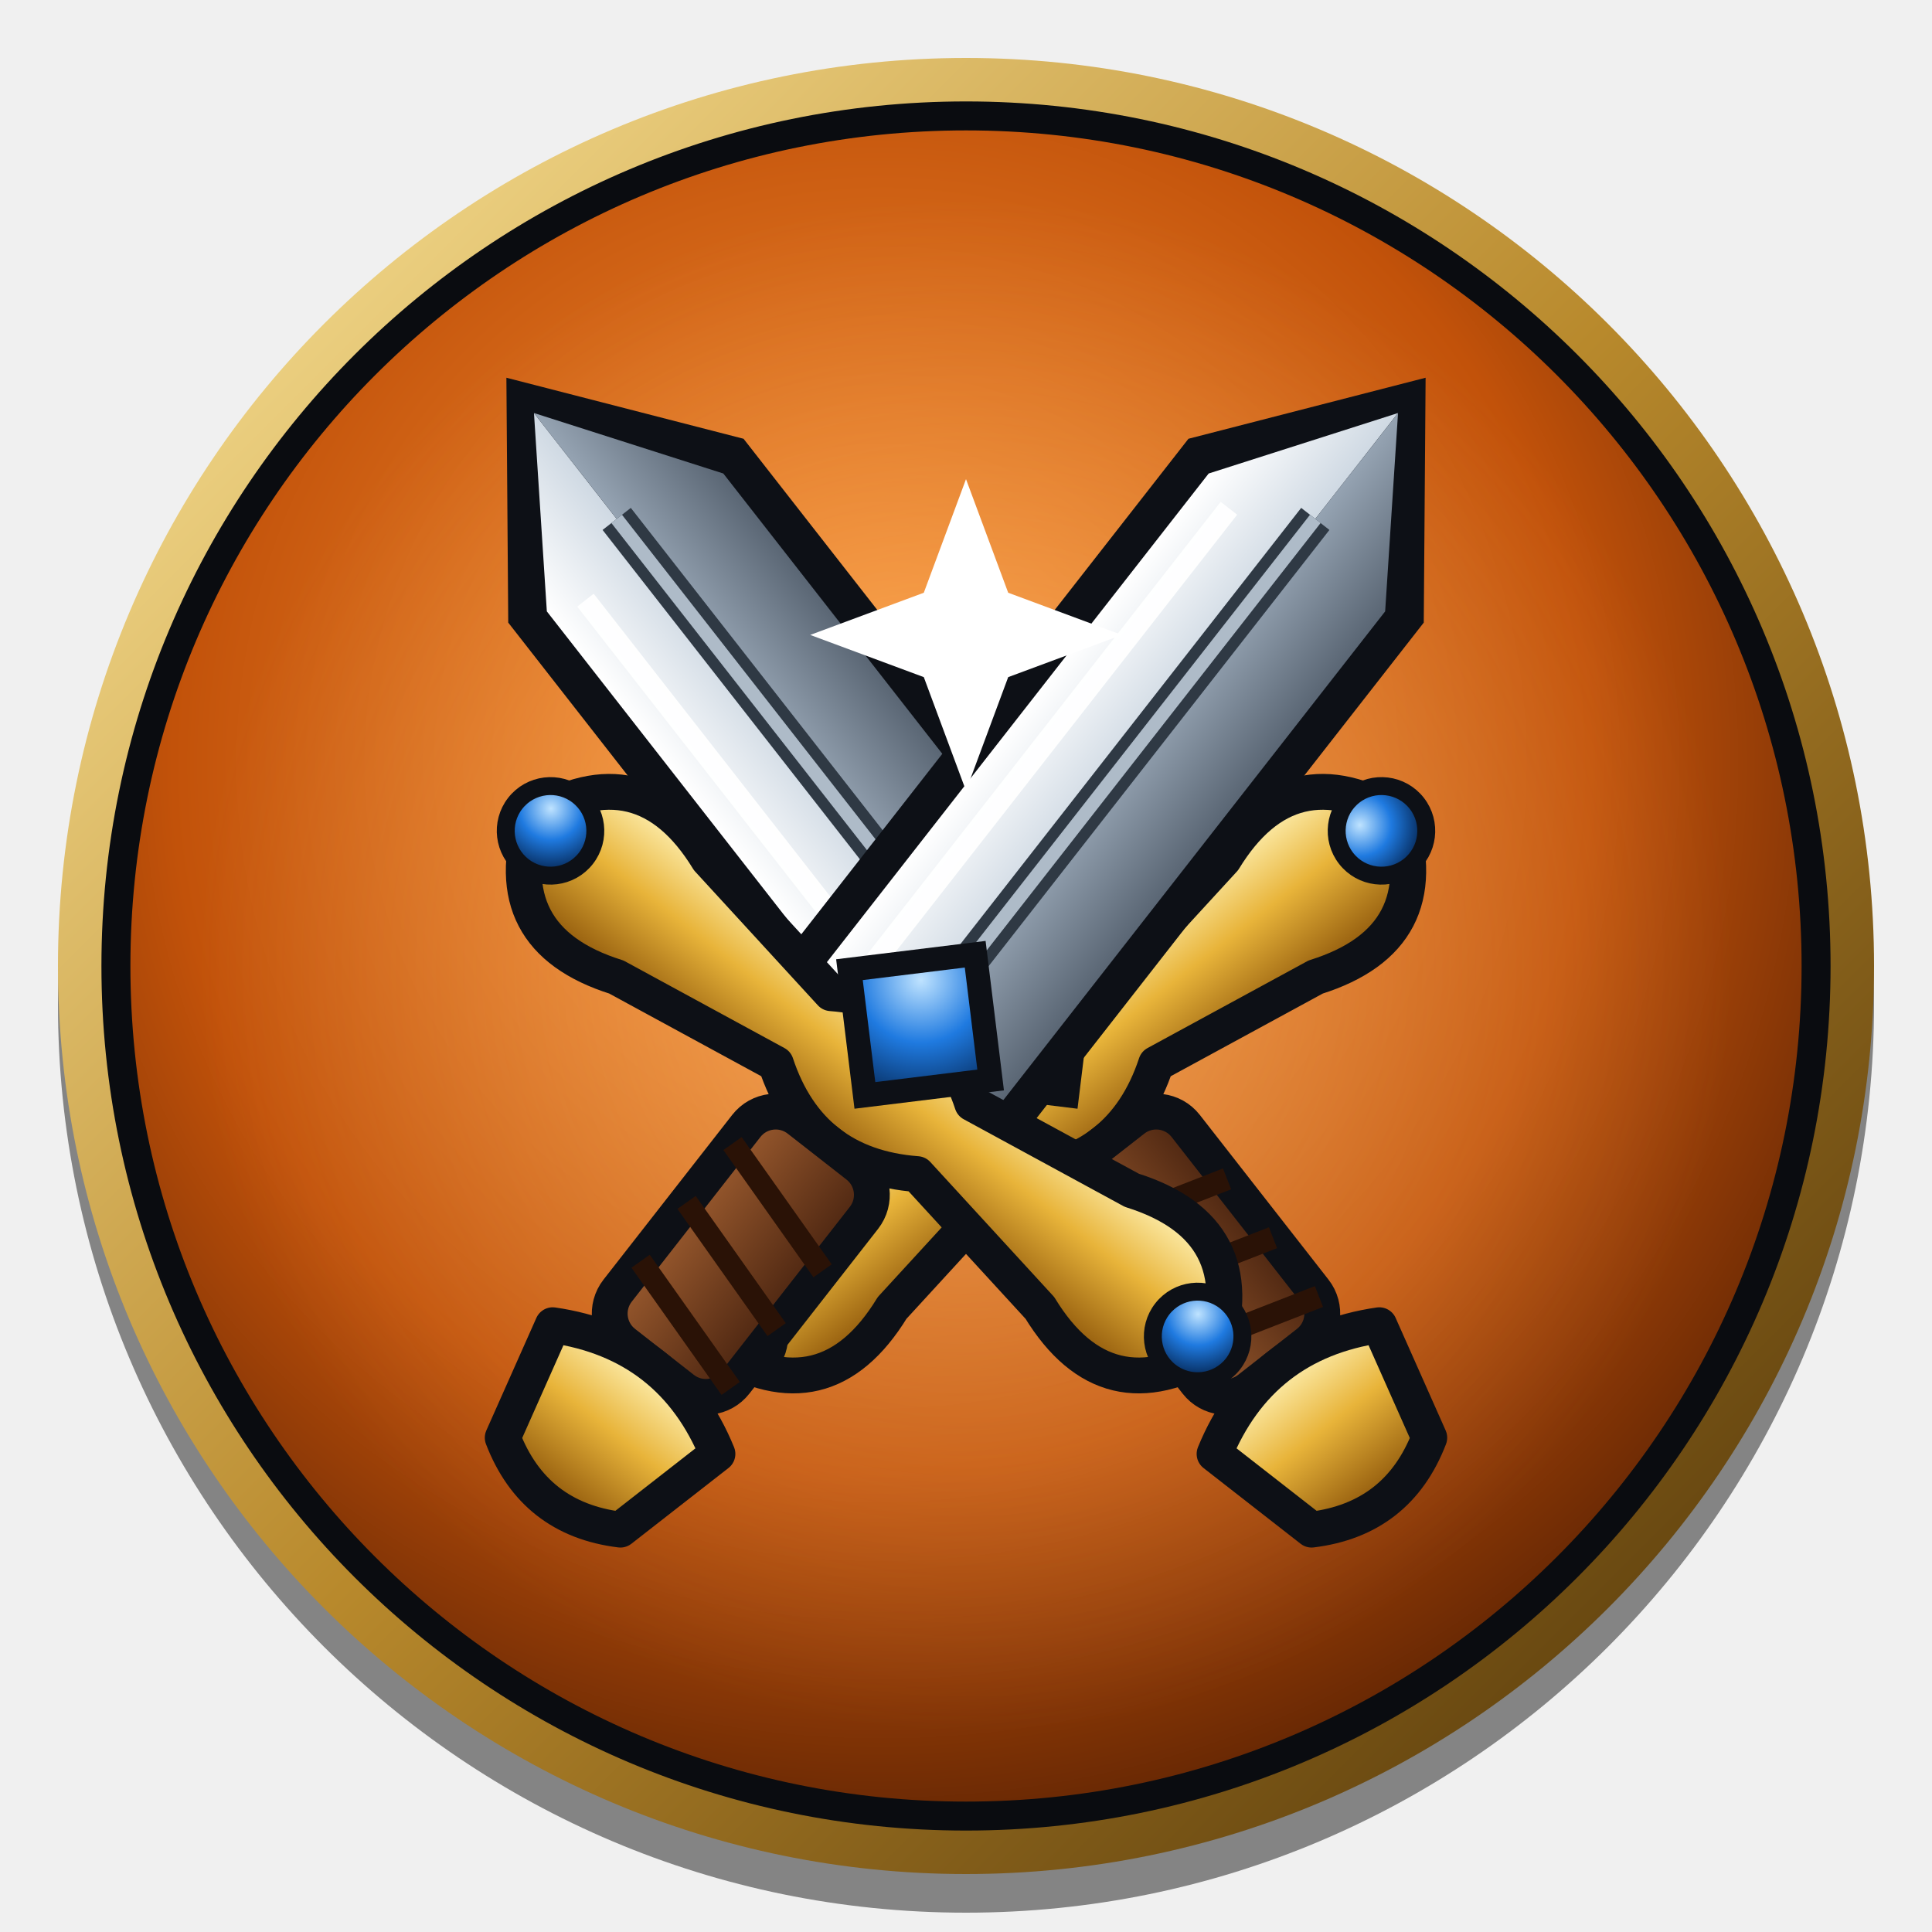
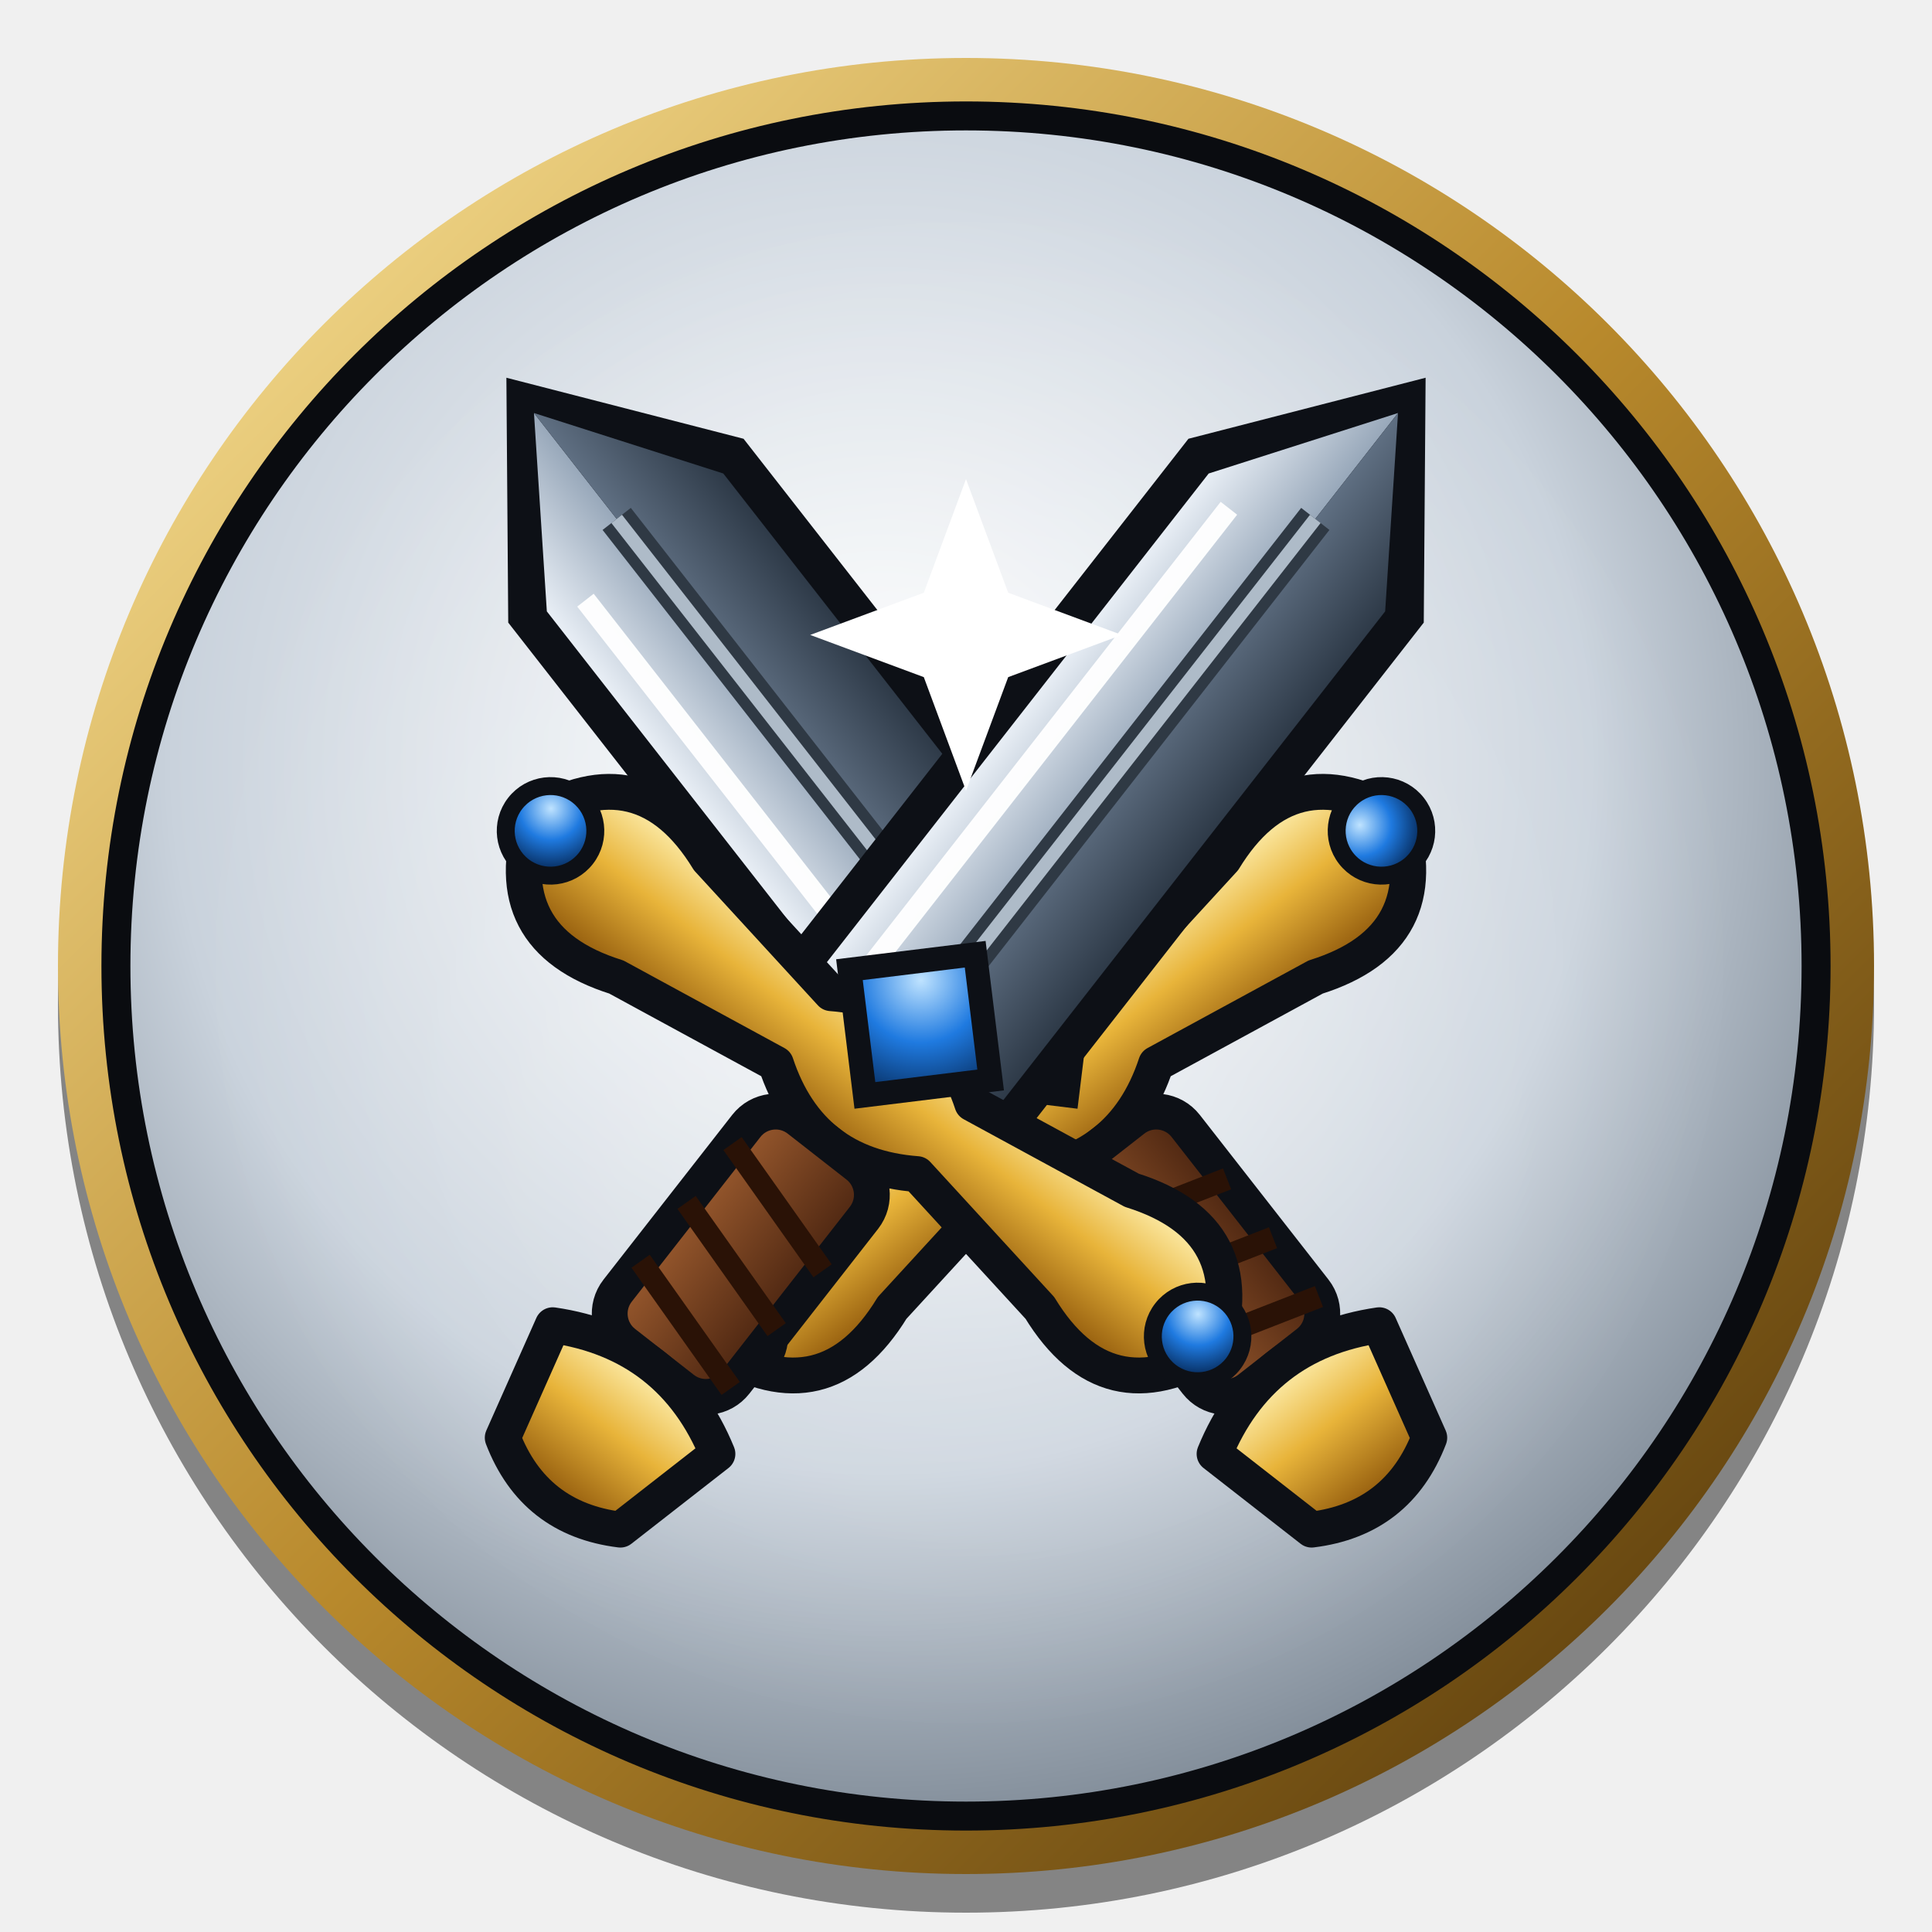
<svg xmlns="http://www.w3.org/2000/svg" viewBox="0 0 100 100">
  <defs>
    <radialGradient id="disc" cx="45%" cy="38%" r="70%">
-       <stop offset="0" stop-color="#ff9a3c" />
-       <stop offset=".6" stop-color="#c2520a" />
-       <stop offset="1" stop-color="#4a1a02" />
+       <stop offset="0" stop-color="#ffffff" />
+       <stop offset=".6" stop-color="#c9d2dc" />
+       <stop offset="1" stop-color="#6b7784" />
    </radialGradient>
    <linearGradient id="ring" x1="0" y1="0" x2="1" y2="1">
      <stop offset="0" stop-color="#ffeaa0" />
      <stop offset=".5" stop-color="#b8892c" />
      <stop offset="1" stop-color="#4a2f06" />
    </linearGradient>
    <radialGradient id="halo" cx="50%" cy="50%" r="50%">
-       <stop offset="0" stop-color="#ffd08a" stop-opacity=".45" />
-       <stop offset="1" stop-color="#ffd08a" stop-opacity="0" />
+       <stop offset="0" stop-color="#ffffff" stop-opacity=".45" />
+       <stop offset="1" stop-color="#ffffff" stop-opacity="0" />
    </radialGradient>
  </defs>
  <circle cx="50" cy="52" r="47" fill="#000" fill-opacity=".45" />
  <circle cx="50" cy="50" r="47" fill="url(#ring)" />
  <circle cx="50" cy="50" r="44" fill="url(#disc)" stroke="#0a0c10" stroke-width="1.5" />
  <circle cx="50" cy="50" r="40" fill="url(#halo)" />
  <g transform="translate(50 50) scale(.84) translate(-50 -50)">
    <defs>
      <linearGradient id="bladeL" x1="0" y1="0" x2="1" y2="0">
-         <stop offset="0" stop-color="#ffffff" />
-         <stop offset="1" stop-color="#cfd9e3" />
+         <stop offset="0" stop-color="#e8eef5" />
+         <stop offset="1" stop-color="#98a8ba" />
      </linearGradient>
      <linearGradient id="bladeR" x1="0" y1="0" x2="1" y2="0">
-         <stop offset="0" stop-color="#95a3b2" />
-         <stop offset="1" stop-color="#5a6674" />
+         <stop offset="0" stop-color="#5f6f82" />
+         <stop offset="1" stop-color="#2e3a48" />
      </linearGradient>
      <linearGradient id="gold" x1="0" y1="0" x2="0" y2="1">
        <stop offset="0" stop-color="#fff3b8" />
        <stop offset=".45" stop-color="#e8b43a" />
        <stop offset="1" stop-color="#8a5208" />
      </linearGradient>
      <linearGradient id="grip" x1="0" y1="0" x2="1" y2="0">
        <stop offset="0" stop-color="#9a5a2e" />
        <stop offset="1" stop-color="#4a2410" />
      </linearGradient>
      <radialGradient id="gem" cx="35%" cy="30%" r="70%">
        <stop offset="0" stop-color="#bfe3ff" />
        <stop offset=".5" stop-color="#1f7ae0" />
        <stop offset="1" stop-color="#062a5a" />
      </radialGradient>
    </defs>
    <g transform="translate(50 50) scale(.92) translate(-50 -50)">
      <g transform="rotate(-38 50 50)">
        <path d="M50 0 L60 13 L60 60 L40 60 L40 13 Z" fill="#0d1016" />
        <path d="M50 3 L50 58 L42.5 58 L42.5 14 Z" fill="url(#bladeL)" />
        <path d="M50 3 L57.5 14 L57.5 58 L50 58 Z" fill="url(#bladeR)" />
        <path d="M50 12 L50 55" stroke="#2f3944" stroke-width="2.4" />
        <path d="M50 12 L50 55" stroke="#aebbc8" stroke-width=".9" />
        <path d="M45 15 L45 54" stroke="#ffffff" stroke-opacity=".95" stroke-width="1.4" />
        <path d="M21 60 Q24 52 32 55 L44 57 Q50 53 56 57 L68 55 Q76 52 79 60 Q76 68 68 65 L56 63 Q50 67 44 63 L32 65 Q24 68 21 60 Z" fill="url(#gold)" stroke="#0d1016" stroke-width="2.4" stroke-linejoin="round" />
        <circle cx="22.5" cy="60" r="3" fill="url(#gem)" stroke="#0d1016" stroke-width="1.2" />
        <circle cx="77.5" cy="60" r="3" fill="url(#gem)" stroke="#0d1016" stroke-width="1.2" />
        <path d="M44 55 L50 49 L56 55 L50 61 Z" fill="url(#gem)" stroke="#0d1016" stroke-width="1.6" />
        <rect x="45" y="65" width="10" height="19" rx="2.5" fill="url(#grip)" stroke="#0d1016" stroke-width="2.4" />
        <path d="M45 69 L55 72 M45 74 L55 77 M45 79 L55 82" stroke="#2a1206" stroke-width="1.5" />
        <path d="M43 86 Q50 82 57 86 L55 94 Q50 97 45 94 Z" fill="url(#gold)" stroke="#0d1016" stroke-width="2.4" stroke-linejoin="round" />
      </g>
      <g transform="rotate(38 50 50)">
        <path d="M50 0 L60 13 L60 60 L40 60 L40 13 Z" fill="#0d1016" />
        <path d="M50 3 L50 58 L42.5 58 L42.5 14 Z" fill="url(#bladeL)" />
        <path d="M50 3 L57.5 14 L57.5 58 L50 58 Z" fill="url(#bladeR)" />
        <path d="M50 12 L50 55" stroke="#2f3944" stroke-width="2.4" />
        <path d="M50 12 L50 55" stroke="#aebbc8" stroke-width=".9" />
        <path d="M45 15 L45 54" stroke="#ffffff" stroke-opacity=".95" stroke-width="1.4" />
        <path d="M21 60 Q24 52 32 55 L44 57 Q50 53 56 57 L68 55 Q76 52 79 60 Q76 68 68 65 L56 63 Q50 67 44 63 L32 65 Q24 68 21 60 Z" fill="url(#gold)" stroke="#0d1016" stroke-width="2.4" stroke-linejoin="round" />
        <circle cx="22.5" cy="60" r="3" fill="url(#gem)" stroke="#0d1016" stroke-width="1.2" />
        <circle cx="77.5" cy="60" r="3" fill="url(#gem)" stroke="#0d1016" stroke-width="1.2" />
        <path d="M44 55 L50 49 L56 55 L50 61 Z" fill="url(#gem)" stroke="#0d1016" stroke-width="1.6" />
        <rect x="45" y="65" width="10" height="19" rx="2.5" fill="url(#grip)" stroke="#0d1016" stroke-width="2.4" />
        <path d="M45 69 L55 72 M45 74 L55 77 M45 79 L55 82" stroke="#2a1206" stroke-width="1.5" />
        <path d="M43 86 Q50 82 57 86 L55 94 Q50 97 45 94 Z" fill="url(#gold)" stroke="#0d1016" stroke-width="2.4" stroke-linejoin="round" />
      </g>
    </g>
    <path d="M50 20 l2.6 7 7 2.6 -7 2.6 -2.6 7 -2.6 -7 -7 -2.6 7 -2.6Z" fill="#ffffff" />
  </g>
</svg>
